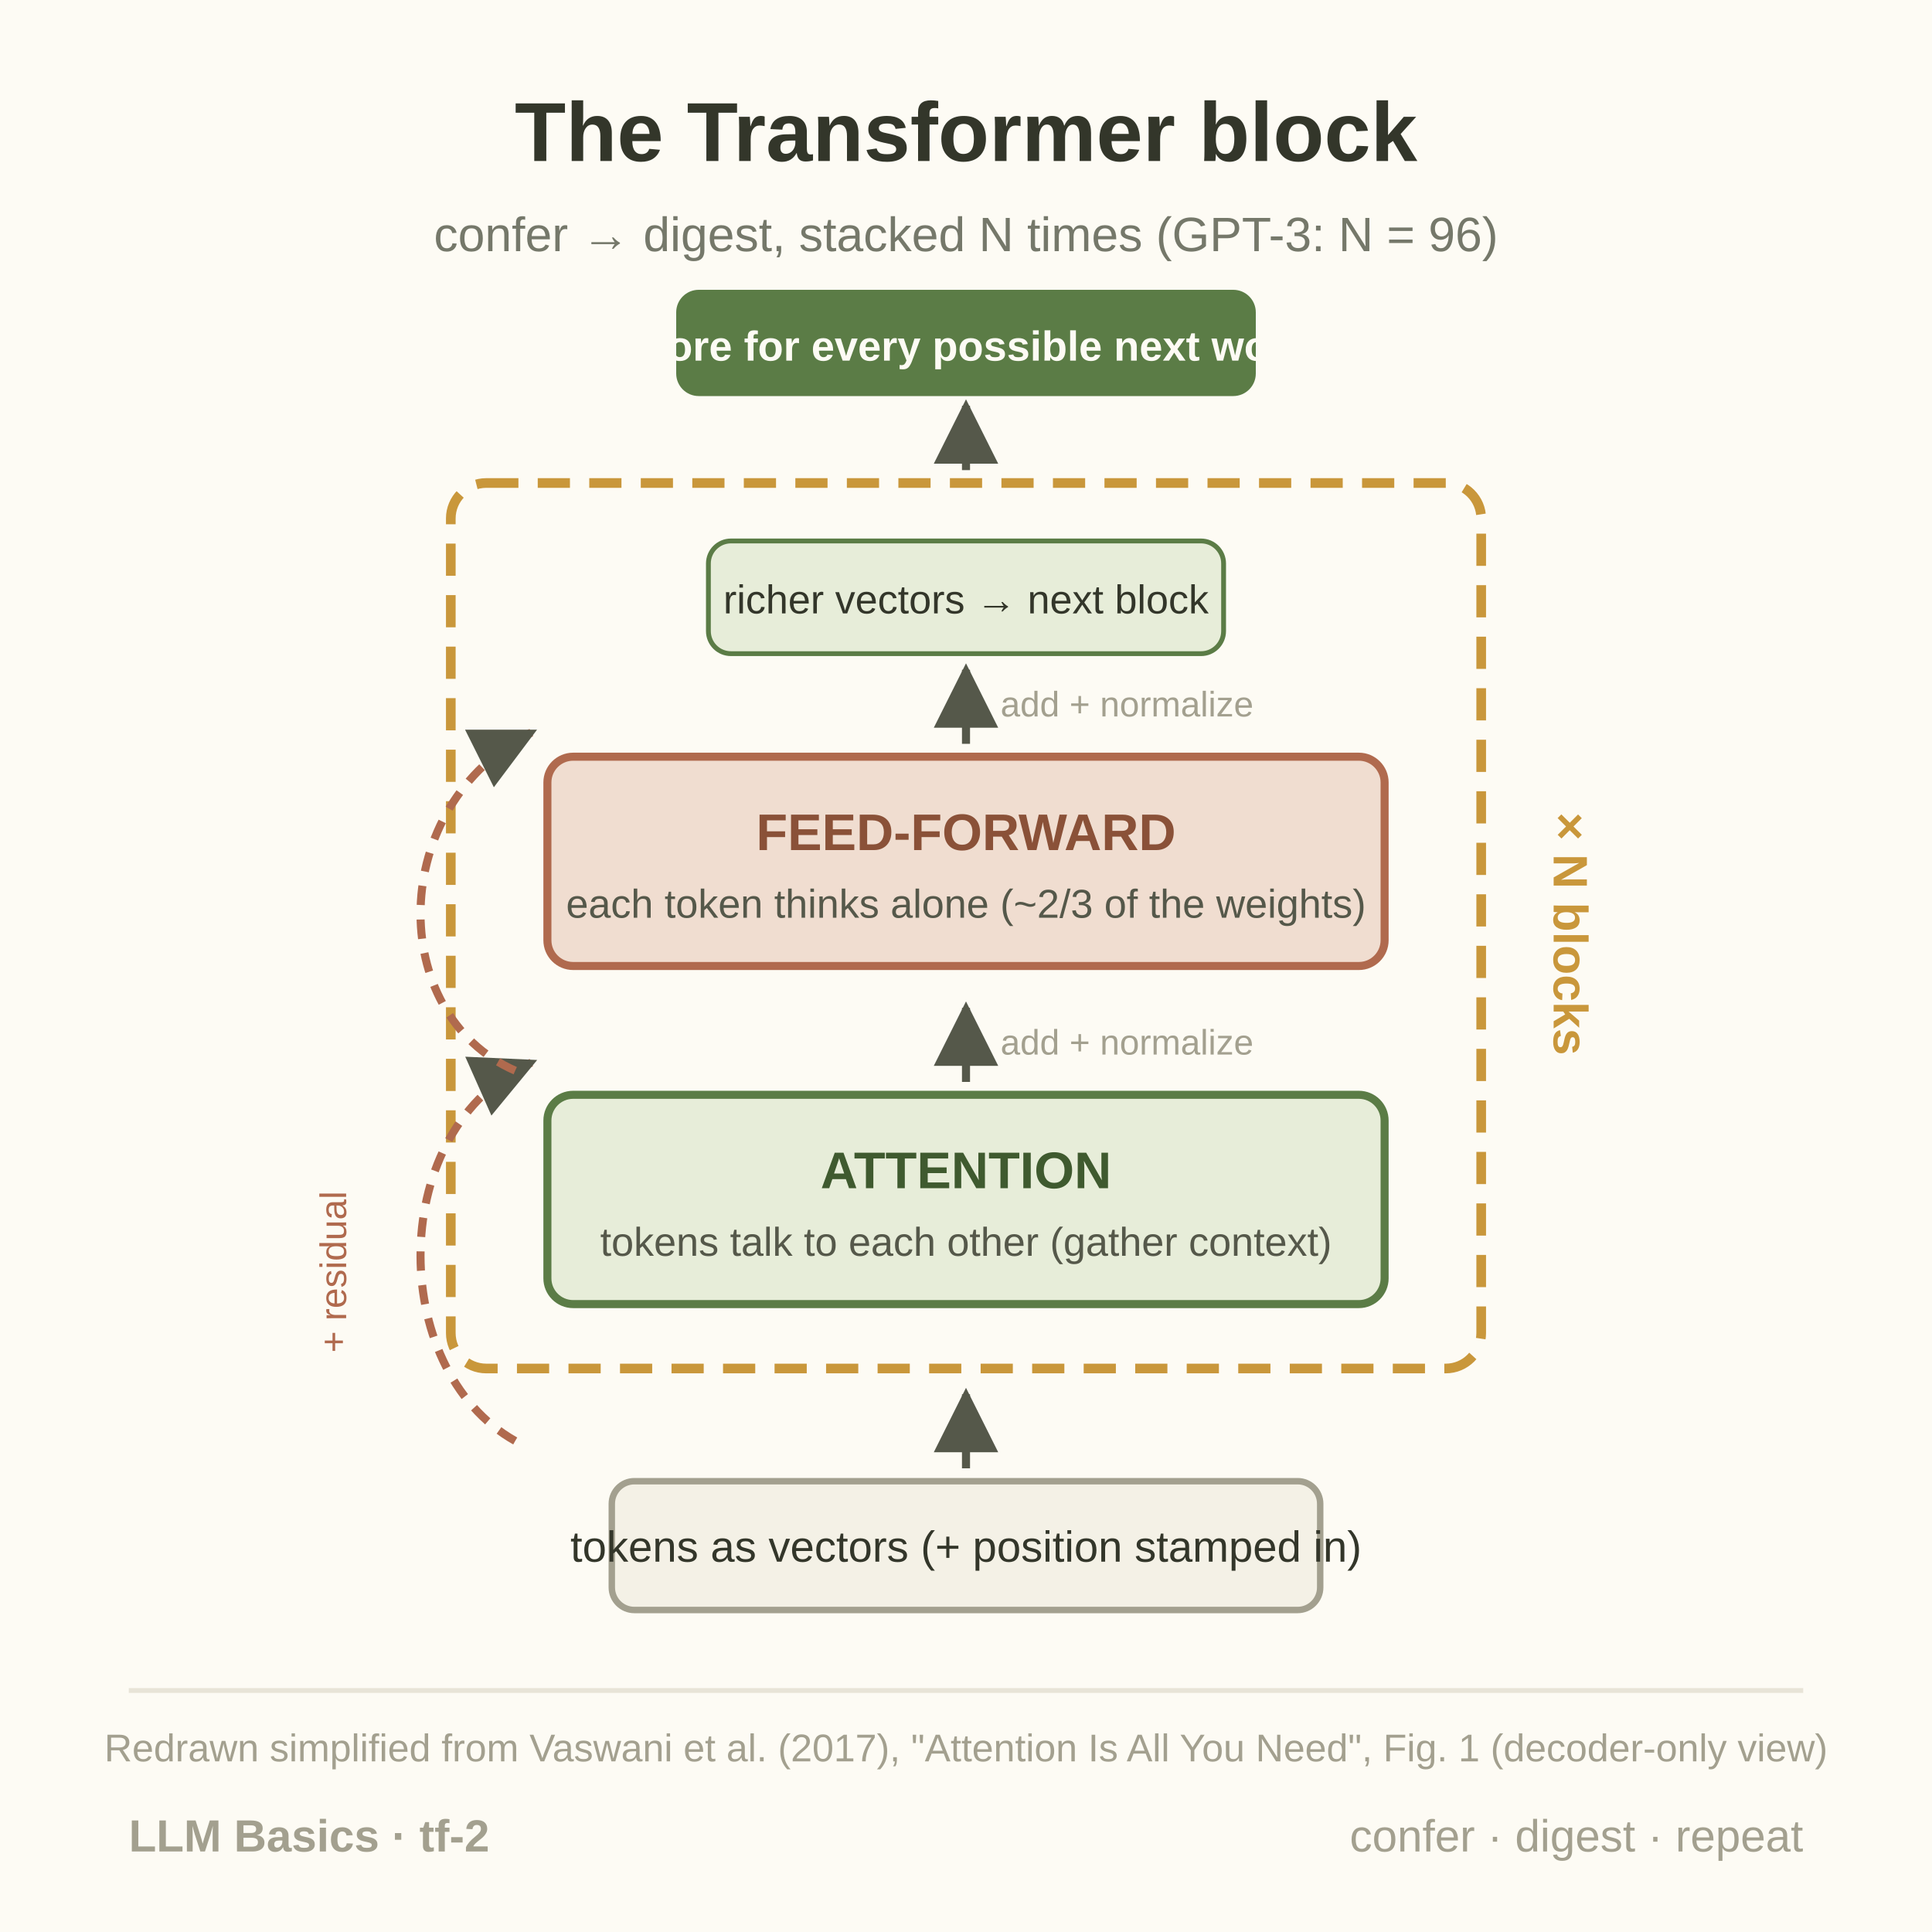
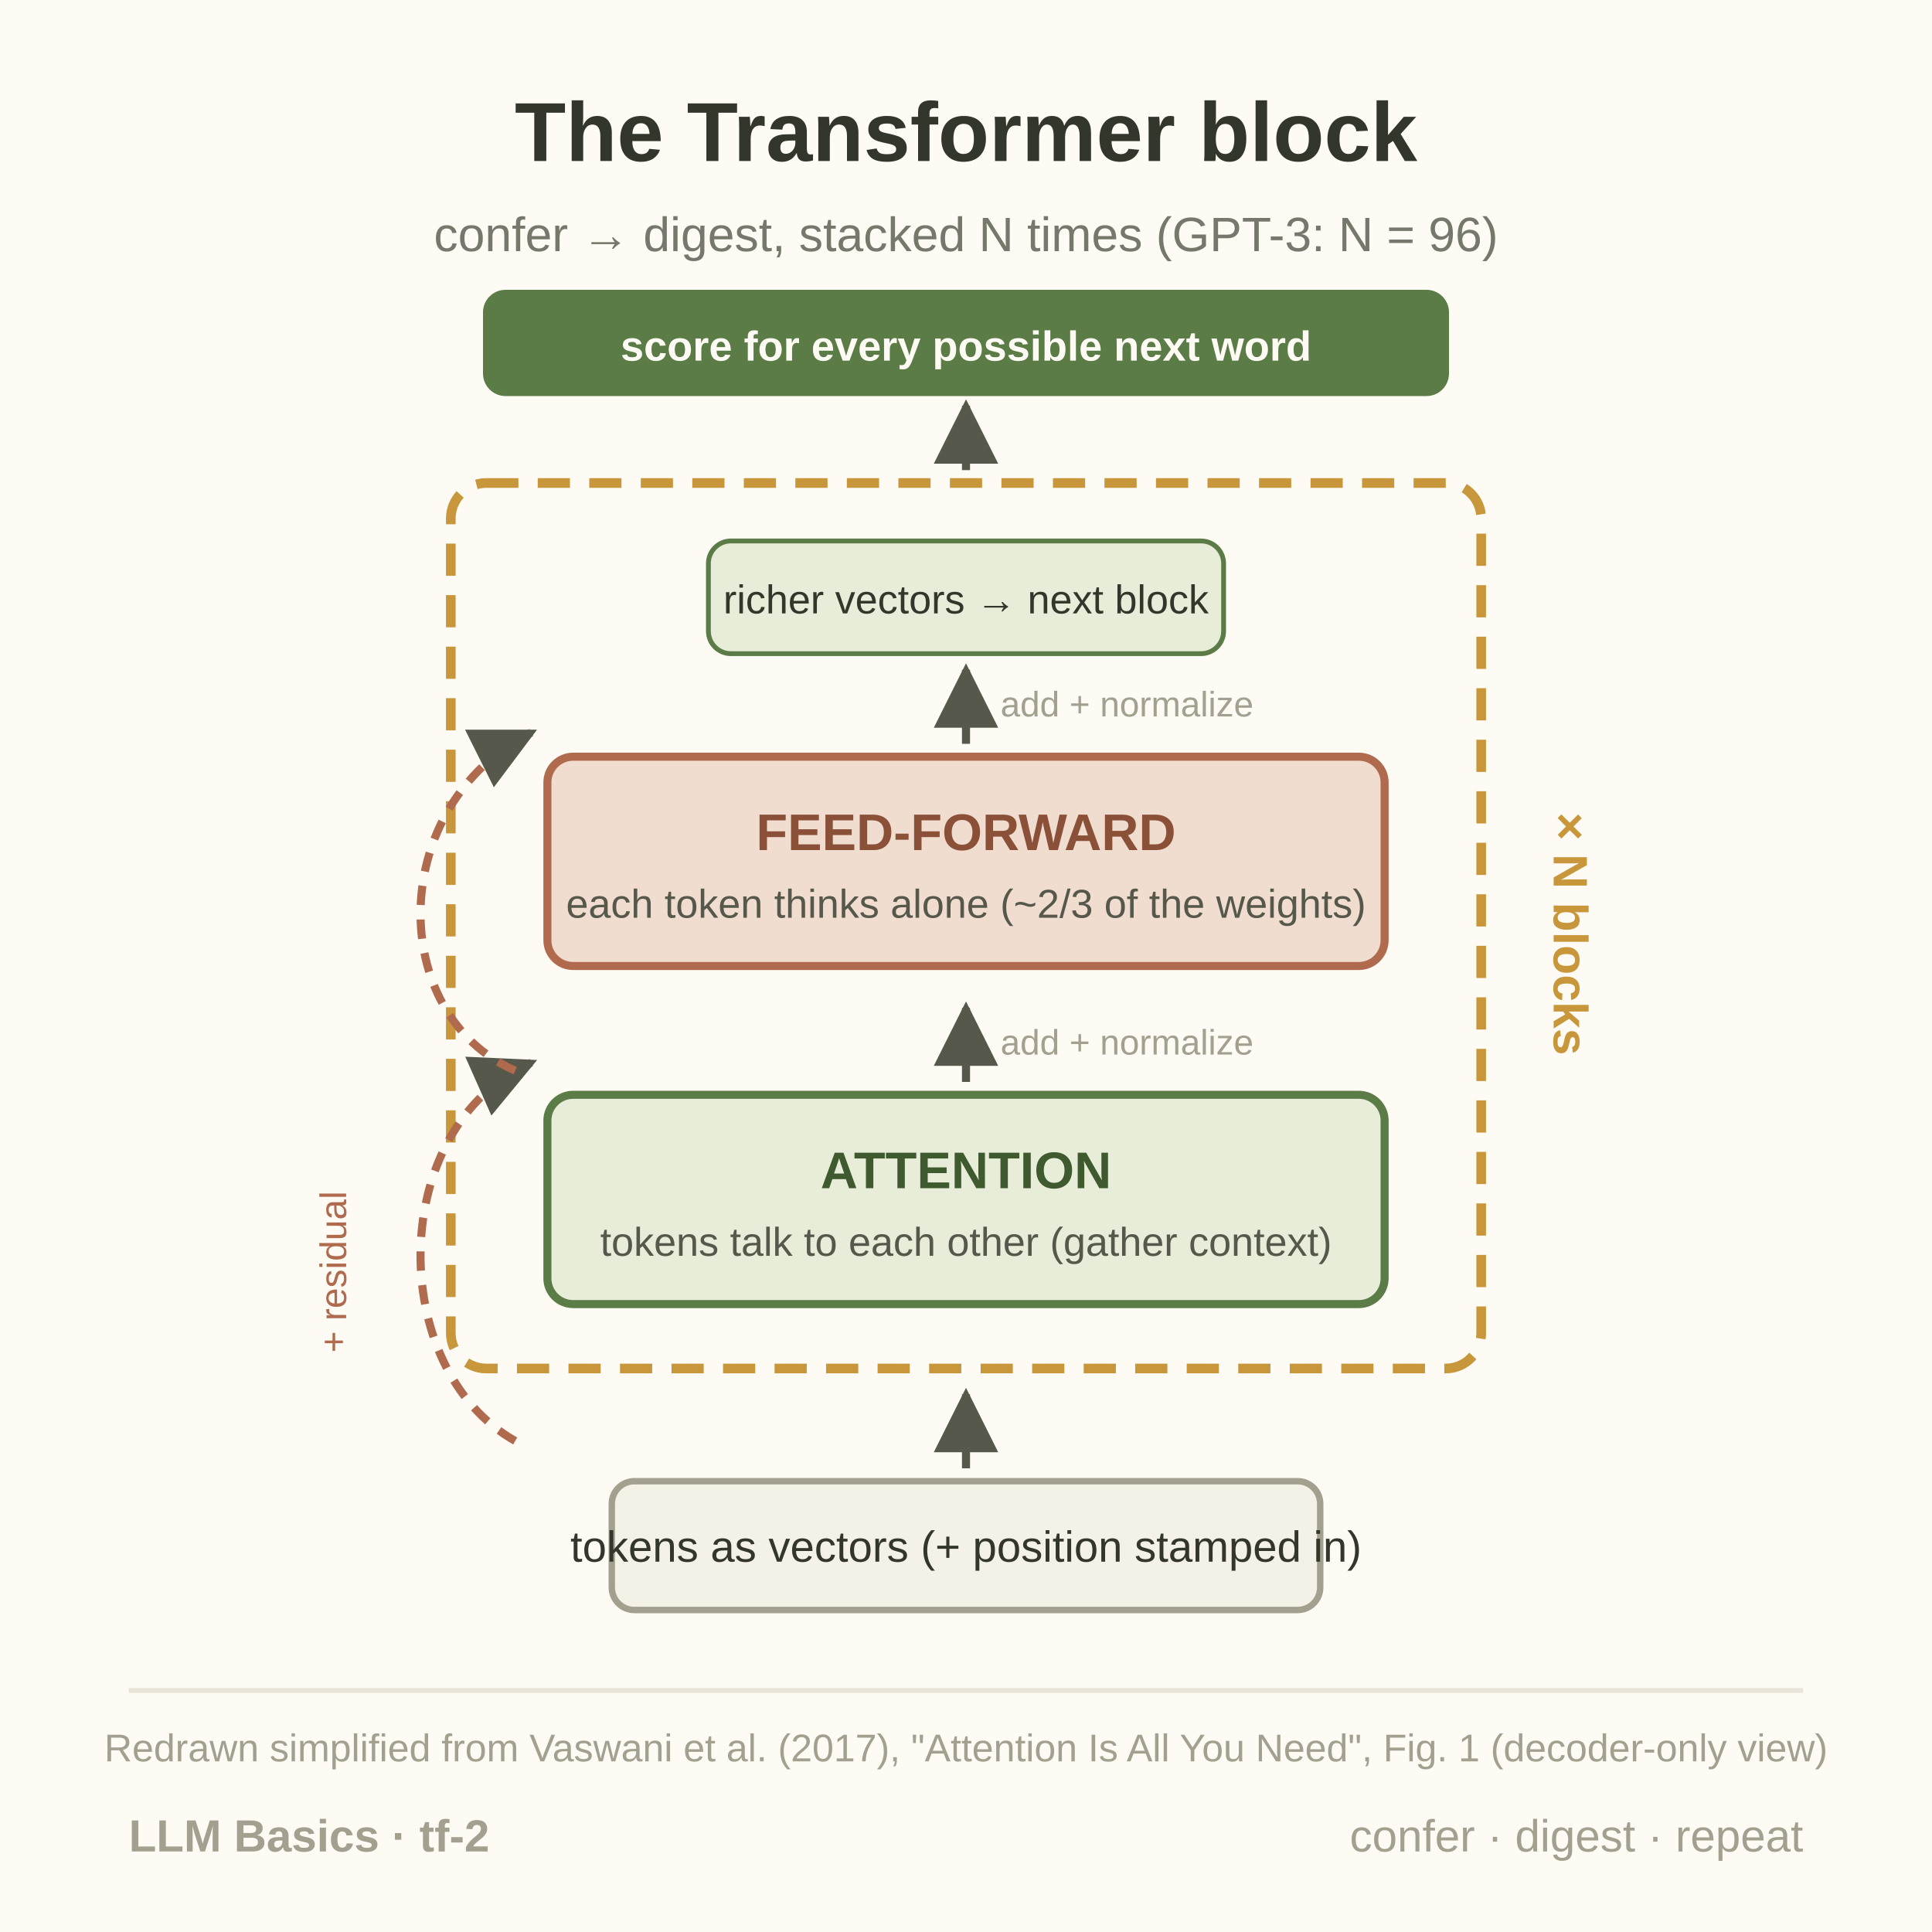
<svg xmlns="http://www.w3.org/2000/svg" width="1200" height="1200" viewBox="0 0 1200 1200">
  <rect width="1200" height="1200" fill="#fdfbf4" />
  <defs>
    <marker id="a" viewBox="0 0 10 10" refX="9" refY="5" markerWidth="8" markerHeight="8" orient="auto-start-reverse">
      <path d="M 0 0 L 10 5 L 0 10 z" fill="#55584a" />
    </marker>
  </defs>
  <text x="600" y="100" text-anchor="middle" font-family="Helvetica Neue, Arial, sans-serif" font-size="52" font-weight="700" fill="#33362a">The Transformer block</text>
  <text x="600" y="156" text-anchor="middle" font-family="Helvetica Neue, Arial, sans-serif" font-size="30" fill="#75786a">confer → digest, stacked N times (GPT-3: N = 96)</text>
  <g font-family="Helvetica Neue, Arial, sans-serif" text-anchor="middle">
    <rect x="380" y="920" width="440" height="80" rx="14" fill="#f4f1e6" stroke="#a3a08f" stroke-width="4" />
    <text x="600" y="970" font-size="27" fill="#33362a">tokens as vectors (+ position stamped in)</text>
    <line x1="600" y1="912" x2="600" y2="866" stroke="#55584a" stroke-width="5" marker-end="url(#a)" />
    <rect x="280" y="300" width="640" height="550" rx="22" fill="none" stroke="#c9973b" stroke-width="6" stroke-dasharray="20 12" />
    <text x="965" y="580" font-size="30" font-weight="700" fill="#c9973b" transform="rotate(90 965 580)">× N blocks</text>
    <rect x="340" y="680" width="520" height="130" rx="16" fill="#e7edd9" stroke="#5b7c46" stroke-width="5" />
    <text x="600" y="738" font-size="32" font-weight="700" fill="#3f5a2f">ATTENTION</text>
    <text x="600" y="780" font-size="25" fill="#55584a">tokens talk to each other (gather context)</text>
    <path d="M 320 895 C 240 850, 240 700, 330 660" fill="none" stroke="#b06a4e" stroke-width="5" stroke-dasharray="12 9" marker-end="url(#a)" />
    <text x="215" y="790" font-size="23" fill="#b06a4e" transform="rotate(-90 215 790)">+ residual</text>
    <line x1="600" y1="672" x2="600" y2="626" stroke="#55584a" stroke-width="5" marker-end="url(#a)" />
    <text x="700" y="655" font-size="22" fill="#a3a08f">add + normalize</text>
    <rect x="340" y="470" width="520" height="130" rx="16" fill="#f0ddd0" stroke="#b06a4e" stroke-width="5" />
    <text x="600" y="528" font-size="32" font-weight="700" fill="#8a5138">FEED-FORWARD</text>
    <text x="600" y="570" font-size="25" fill="#55584a">each token thinks alone (~2/3 of the weights)</text>
    <path d="M 320 665 C 240 630, 240 500, 330 455" fill="none" stroke="#b06a4e" stroke-width="5" stroke-dasharray="12 9" marker-end="url(#a)" />
    <line x1="600" y1="462" x2="600" y2="416" stroke="#55584a" stroke-width="5" marker-end="url(#a)" />
    <text x="700" y="445" font-size="22" fill="#a3a08f">add + normalize</text>
    <rect x="440" y="336" width="320" height="70" rx="14" fill="#e7edd9" stroke="#5b7c46" stroke-width="3" />
    <text x="600" y="381" font-size="25" fill="#33362a">richer vectors → next block</text>
    <line x1="600" y1="292" x2="600" y2="252" stroke="#55584a" stroke-width="5" marker-end="url(#a)" />
-     <rect x="420" y="180" width="360" height="66" rx="14" fill="#5b7c46" />
+     <rect x="300" y="180" width="600" height="66" rx="14" fill="#5b7c46" />
    <text x="600" y="224" font-size="26" font-weight="700" fill="#fdfbf4">score for every possible next word</text>
  </g>
  <line x1="80" y1="1050" x2="1120" y2="1050" stroke="#e8e4d7" stroke-width="3" />
  <text x="600" y="1094" text-anchor="middle" font-family="Helvetica Neue, Arial, sans-serif" font-size="24" fill="#a3a08f">Redrawn simplified from Vaswani et al. (2017), "Attention Is All You Need", Fig. 1 (decoder-only view)</text>
  <text x="80" y="1150" font-family="Helvetica Neue, Arial, sans-serif" font-size="28" font-weight="600" fill="#a3a08f">LLM Basics · tf-2</text>
  <text x="1120" y="1150" text-anchor="end" font-family="Helvetica Neue, Arial, sans-serif" font-size="28" fill="#a3a08f">confer · digest · repeat</text>
</svg>
